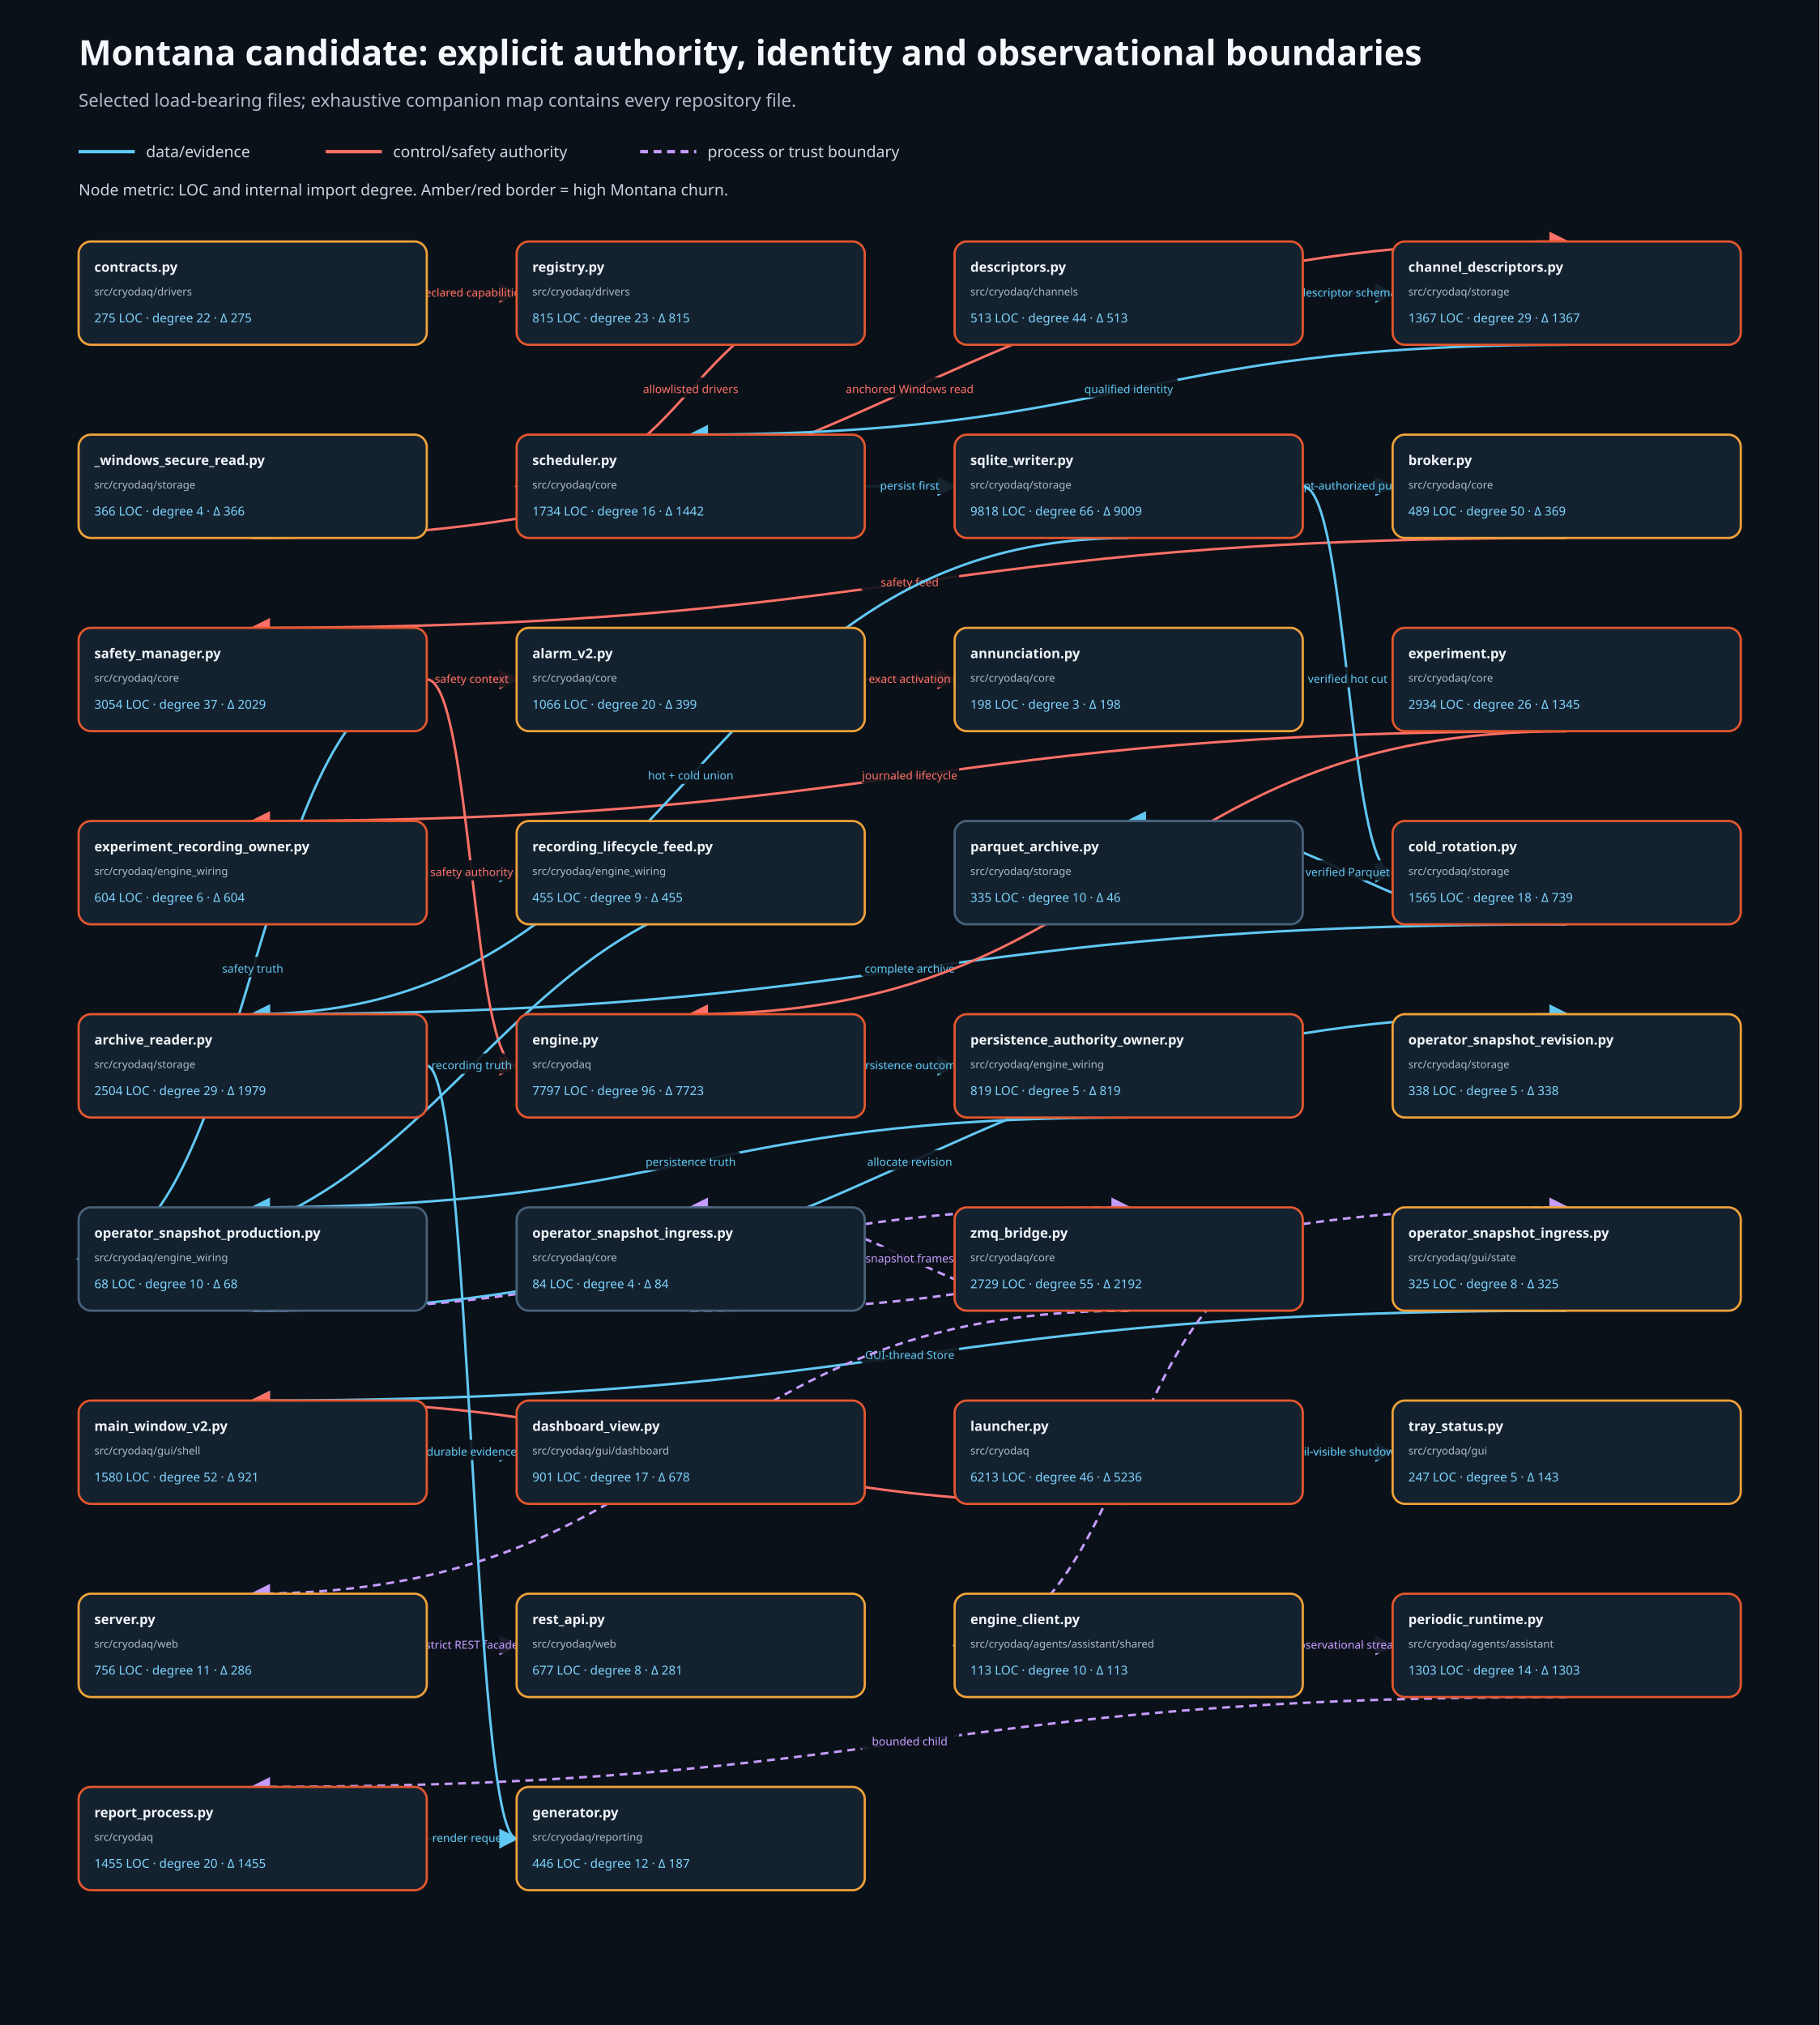
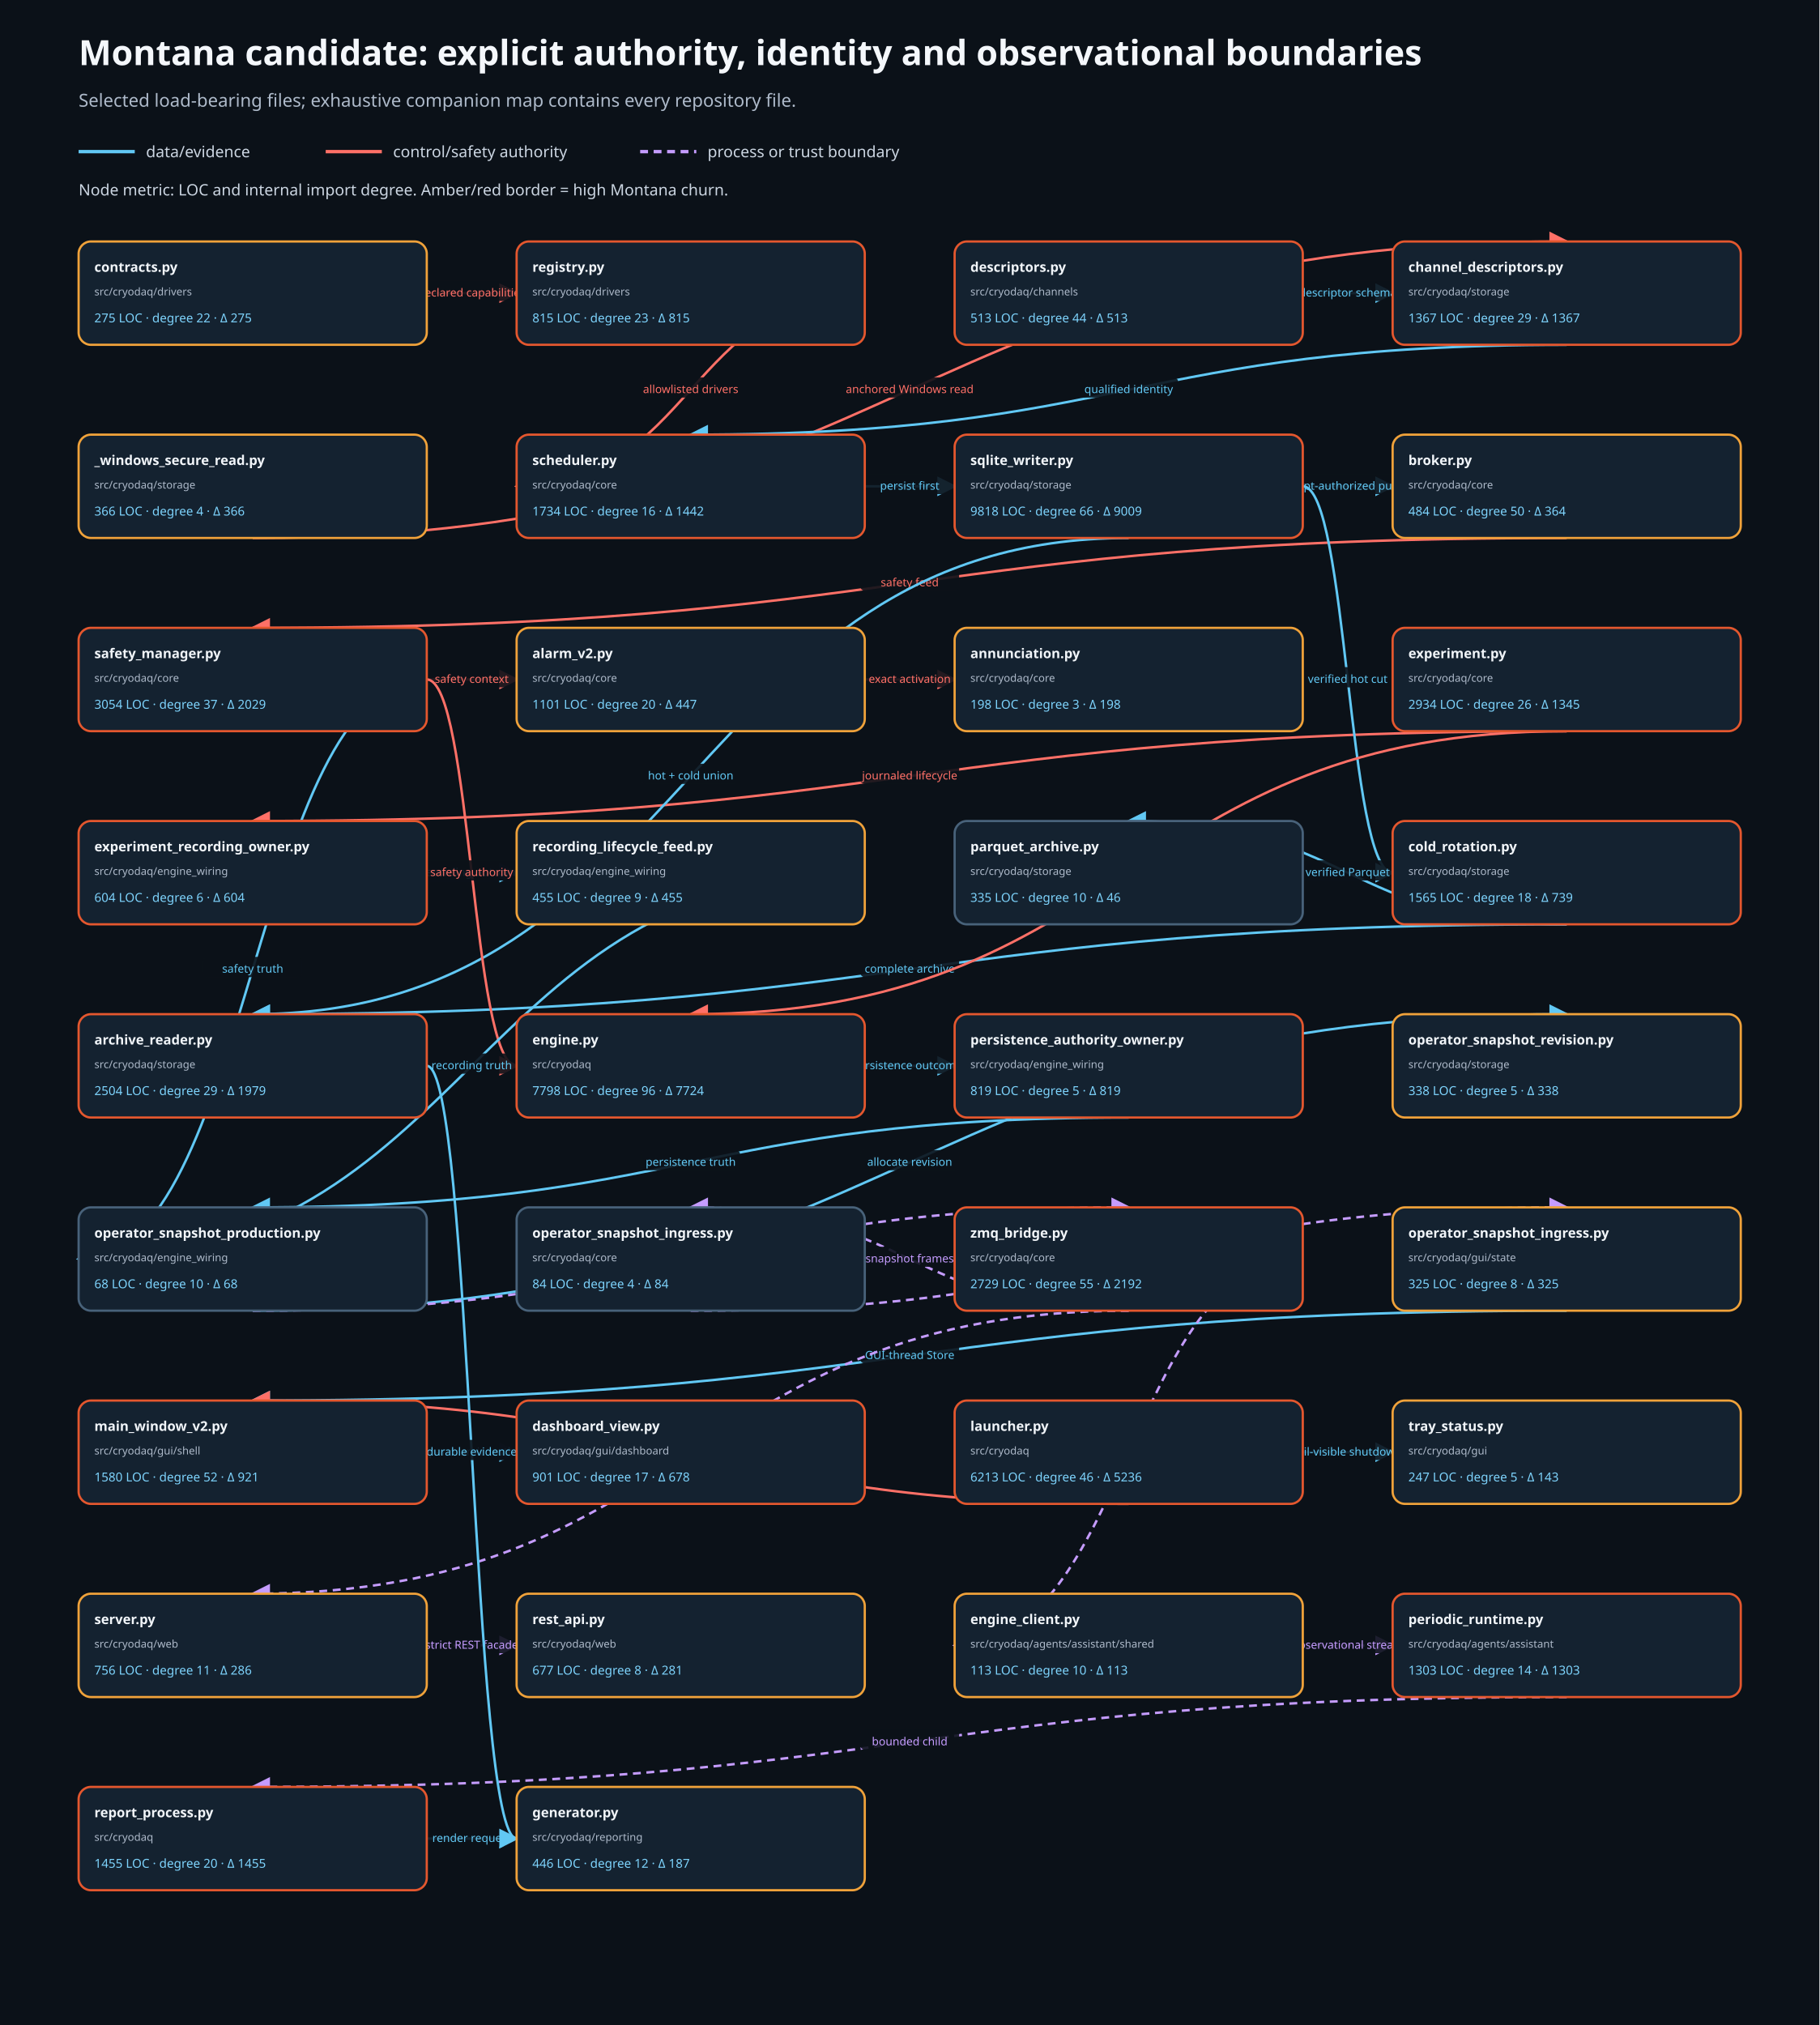
<svg xmlns="http://www.w3.org/2000/svg" role="img" aria-labelledby="title desc" viewBox="0 0 1620 1803" width="1620" height="1803">
  <defs>
    <marker id="dataArrow" markerWidth="8" markerHeight="8" refX="7" refY="4" orient="auto">
      <path d="M0,0 L8,4 L0,8 Z" fill="#61c8f4" />
    </marker>
    <marker id="controlArrow" markerWidth="8" markerHeight="8" refX="7" refY="4" orient="auto">
      <path d="M0,0 L8,4 L0,8 Z" fill="#ff7067" />
    </marker>
    <marker id="boundaryArrow" markerWidth="8" markerHeight="8" refX="7" refY="4" orient="auto">
      <path d="M0,0 L8,4 L0,8 Z" fill="#c59cff" />
    </marker>
  </defs>
  <rect width="100%" height="100%" fill="#0b1118" />
  <text x="70" y="58" fill="#f4f7fb" font-family="Segoe UI, sans-serif" font-size="31" font-weight="700">Montana candidate: explicit authority, identity and observational boundaries</text>
  <text x="70" y="95" fill="#aebaca" font-family="Segoe UI, sans-serif" font-size="16">Selected load-bearing files; exhaustive companion map contains every repository file.</text>
  <g aria-label="Legend" font-family="Segoe UI, sans-serif" font-size="14">
    <line x1="70" y1="135" x2="120" y2="135" stroke="#61c8f4" stroke-width="3" />
    <text x="130" y="140" fill="#cbd5e1">data/evidence</text>
    <line x1="290" y1="135" x2="340" y2="135" stroke="#ff7067" stroke-width="3" />
    <text x="350" y="140" fill="#cbd5e1">control/safety authority</text>
    <line x1="570" y1="135" x2="620" y2="135" stroke="#c59cff" stroke-width="3" stroke-dasharray="7 5" />
    <text x="630" y="140" fill="#cbd5e1">process or trust boundary</text>
    <text x="70" y="174" fill="#cbd5e1">Node metric: LOC and internal import degree. Amber/red border = high Montana churn.</text>
  </g>
  <g class="architecture-edges" fill="none">
    <path d="M380,261.0 C420.0,261.0 420.0,261.0 460,261.0" stroke="#ff7067" stroke-width="2.2" marker-end="url(#controlArrow)" />
    <rect x="376.0" y="250.0" width="88" height="18" rx="4" fill="#0b1118" opacity=".9" />
    <text x="420.0" y="264.0" text-anchor="middle" fill="#ff7067" font-family="Segoe UI, sans-serif" font-size="10">declared capabilities</text>
    <path d="M770,261.0 C615.0,261.0 615.0,433.0 460,433.0" stroke="#ff7067" stroke-width="2.2" marker-end="url(#controlArrow)" />
    <rect x="571.0" y="336.0" width="88" height="18" rx="4" fill="#0b1118" opacity=".9" />
    <text x="615.0" y="350.0" text-anchor="middle" fill="#ff7067" font-family="Segoe UI, sans-serif" font-size="10">allowlisted drivers</text>
    <path d="M1160,261.0 C1200.0,261.0 1200.0,261.0 1240,261.0" stroke="#61c8f4" stroke-width="2.2" marker-end="url(#dataArrow)" />
    <rect x="1156.0" y="250.0" width="88" height="18" rx="4" fill="#0b1118" opacity=".9" />
    <text x="1200.0" y="264.0" text-anchor="middle" fill="#61c8f4" font-family="Segoe UI, sans-serif" font-size="10">descriptor schema</text>
    <path d="M225.0,479 C810.0,479 810.0,215 1395.0,215" stroke="#ff7067" stroke-width="2.2" marker-end="url(#controlArrow)" />
    <rect x="766.0" y="336.0" width="88" height="18" rx="4" fill="#0b1118" opacity=".9" />
    <text x="810.0" y="350.0" text-anchor="middle" fill="#ff7067" font-family="Segoe UI, sans-serif" font-size="10">anchored Windows read</text>
    <path d="M1395.0,307 C1005.0,307 1005.0,387 615.0,387" stroke="#61c8f4" stroke-width="2.2" marker-end="url(#dataArrow)" />
    <rect x="961.0" y="336.0" width="88" height="18" rx="4" fill="#0b1118" opacity=".9" />
    <text x="1005.0" y="350.0" text-anchor="middle" fill="#61c8f4" font-family="Segoe UI, sans-serif" font-size="10">qualified identity</text>
    <path d="M770,433.0 C810.0,433.0 810.0,433.0 850,433.0" stroke="#61c8f4" stroke-width="2.2" marker-end="url(#dataArrow)" />
    <rect x="766.0" y="422.0" width="88" height="18" rx="4" fill="#0b1118" opacity=".9" />
    <text x="810.0" y="436.0" text-anchor="middle" fill="#61c8f4" font-family="Segoe UI, sans-serif" font-size="10">persist first</text>
    <path d="M1160,433.0 C1200.0,433.0 1200.0,433.0 1240,433.0" stroke="#61c8f4" stroke-width="2.2" marker-end="url(#dataArrow)" />
    <rect x="1156.0" y="422.0" width="88" height="18" rx="4" fill="#0b1118" opacity=".9" />
    <text x="1200.0" y="436.0" text-anchor="middle" fill="#61c8f4" font-family="Segoe UI, sans-serif" font-size="10">receipt-authorized publish</text>
    <path d="M1395.0,479 C810.0,479 810.0,559 225.0,559" stroke="#ff7067" stroke-width="2.2" marker-end="url(#controlArrow)" />
    <rect x="766.0" y="508.0" width="88" height="18" rx="4" fill="#0b1118" opacity=".9" />
    <text x="810.0" y="522.0" text-anchor="middle" fill="#ff7067" font-family="Segoe UI, sans-serif" font-size="10">safety feed</text>
    <path d="M380,605.0 C420.0,605.0 420.0,605.0 460,605.0" stroke="#ff7067" stroke-width="2.2" marker-end="url(#controlArrow)" />
    <rect x="376.0" y="594.0" width="88" height="18" rx="4" fill="#0b1118" opacity=".9" />
    <text x="420.0" y="608.0" text-anchor="middle" fill="#ff7067" font-family="Segoe UI, sans-serif" font-size="10">safety context</text>
    <path d="M770,605.0 C810.0,605.0 810.0,605.0 850,605.0" stroke="#ff7067" stroke-width="2.2" marker-end="url(#controlArrow)" />
    <rect x="766.0" y="594.0" width="88" height="18" rx="4" fill="#0b1118" opacity=".9" />
    <text x="810.0" y="608.0" text-anchor="middle" fill="#ff7067" font-family="Segoe UI, sans-serif" font-size="10">exact activation</text>
    <path d="M1395.0,651 C810.0,651 810.0,731 225.0,731" stroke="#ff7067" stroke-width="2.2" marker-end="url(#controlArrow)" />
    <rect x="766.0" y="680.0" width="88" height="18" rx="4" fill="#0b1118" opacity=".9" />
    <text x="810.0" y="694.0" text-anchor="middle" fill="#ff7067" font-family="Segoe UI, sans-serif" font-size="10">journaled lifecycle</text>
    <path d="M380,777.0 C420.0,777.0 420.0,777.0 460,777.0" stroke="#61c8f4" stroke-width="2.2" marker-end="url(#dataArrow)" />
    <rect x="376.0" y="766.0" width="88" height="18" rx="4" fill="#0b1118" opacity=".9" />
    <text x="420.0" y="780.0" text-anchor="middle" fill="#61c8f4" font-family="Segoe UI, sans-serif" font-size="10">recording outcome</text>
    <path d="M1160,433.0 C1200.0,433.0 1200.0,777.0 1240,777.0" stroke="#61c8f4" stroke-width="2.2" marker-end="url(#dataArrow)" />
    <rect x="1156.0" y="594.0" width="88" height="18" rx="4" fill="#0b1118" opacity=".9" />
    <text x="1200.0" y="608.0" text-anchor="middle" fill="#61c8f4" font-family="Segoe UI, sans-serif" font-size="10">verified hot cut</text>
    <path d="M1395.0,823 C1200.0,823 1200.0,731 1005.0,731" stroke="#61c8f4" stroke-width="2.2" marker-end="url(#dataArrow)" />
    <rect x="1156.0" y="766.0" width="88" height="18" rx="4" fill="#0b1118" opacity=".9" />
    <text x="1200.0" y="780.0" text-anchor="middle" fill="#61c8f4" font-family="Segoe UI, sans-serif" font-size="10">verified Parquet</text>
    <path d="M1395.0,823 C810.0,823 810.0,903 225.0,903" stroke="#61c8f4" stroke-width="2.2" marker-end="url(#dataArrow)" />
    <rect x="766.0" y="852.0" width="88" height="18" rx="4" fill="#0b1118" opacity=".9" />
    <text x="810.0" y="866.0" text-anchor="middle" fill="#61c8f4" font-family="Segoe UI, sans-serif" font-size="10">complete archive</text>
    <path d="M1005.0,479 C615.0,479 615.0,903 225.0,903" stroke="#61c8f4" stroke-width="2.2" marker-end="url(#dataArrow)" />
    <rect x="571.0" y="680.0" width="88" height="18" rx="4" fill="#0b1118" opacity=".9" />
    <text x="615.0" y="694.0" text-anchor="middle" fill="#61c8f4" font-family="Segoe UI, sans-serif" font-size="10">hot + cold union</text>
    <path d="M380,605.0 C420.0,605.0 420.0,949.0 460,949.0" stroke="#ff7067" stroke-width="2.2" marker-end="url(#controlArrow)" />
    <rect x="376.0" y="766.0" width="88" height="18" rx="4" fill="#0b1118" opacity=".9" />
    <text x="420.0" y="780.0" text-anchor="middle" fill="#ff7067" font-family="Segoe UI, sans-serif" font-size="10">safety authority</text>
    <path d="M1395.0,651 C1005.0,651 1005.0,903 615.0,903" stroke="#ff7067" stroke-width="2.2" marker-end="url(#controlArrow)" />
    <rect x="961.0" y="766.0" width="88" height="18" rx="4" fill="#0b1118" opacity=".9" />
    <text x="1005.0" y="780.0" text-anchor="middle" fill="#ff7067" font-family="Segoe UI, sans-serif" font-size="10">experiment commands</text>
    <path d="M770,949.0 C810.0,949.0 810.0,949.0 850,949.0" stroke="#61c8f4" stroke-width="2.2" marker-end="url(#dataArrow)" />
    <rect x="766.0" y="938.0" width="88" height="18" rx="4" fill="#0b1118" opacity=".9" />
    <text x="810.0" y="952.0" text-anchor="middle" fill="#61c8f4" font-family="Segoe UI, sans-serif" font-size="10">persistence outcomes</text>
    <path d="M770,777.0 C420.0,777.0 420.0,1121.0 70,1121.0" stroke="#61c8f4" stroke-width="2.2" marker-end="url(#dataArrow)" />
    <rect x="376.0" y="938.0" width="88" height="18" rx="4" fill="#0b1118" opacity=".9" />
    <text x="420.0" y="952.0" text-anchor="middle" fill="#61c8f4" font-family="Segoe UI, sans-serif" font-size="10">recording truth</text>
    <path d="M1005.0,995 C615.0,995 615.0,1075 225.0,1075" stroke="#61c8f4" stroke-width="2.2" marker-end="url(#dataArrow)" />
    <rect x="571.0" y="1024.0" width="88" height="18" rx="4" fill="#0b1118" opacity=".9" />
    <text x="615.0" y="1038.0" text-anchor="middle" fill="#61c8f4" font-family="Segoe UI, sans-serif" font-size="10">persistence truth</text>
    <path d="M380,605.0 C225.0,605.0 225.0,1121.0 70,1121.0" stroke="#61c8f4" stroke-width="2.2" marker-end="url(#dataArrow)" />
    <rect x="181.0" y="852.0" width="88" height="18" rx="4" fill="#0b1118" opacity=".9" />
    <text x="225.0" y="866.0" text-anchor="middle" fill="#61c8f4" font-family="Segoe UI, sans-serif" font-size="10">safety truth</text>
    <path d="M225.0,1167 C810.0,1167 810.0,903 1395.0,903" stroke="#61c8f4" stroke-width="2.2" marker-end="url(#dataArrow)" />
    <rect x="766.0" y="1024.0" width="88" height="18" rx="4" fill="#0b1118" opacity=".9" />
    <text x="810.0" y="1038.0" text-anchor="middle" fill="#61c8f4" font-family="Segoe UI, sans-serif" font-size="10">allocate revision</text>
    <path d="M225.0,1167 C615.0,1167 615.0,1075 1005.0,1075" stroke="#c59cff" stroke-width="2.2" marker-end="url(#boundaryArrow)" stroke-dasharray="7 5" />
    <rect x="571.0" y="1110.0" width="88" height="18" rx="4" fill="#0b1118" opacity=".9" />
    <text x="615.0" y="1124.0" text-anchor="middle" fill="#c59cff" font-family="Segoe UI, sans-serif" font-size="10">revisioned PUB</text>
    <path d="M1005.0,1167 C810.0,1167 810.0,1075 615.0,1075" stroke="#c59cff" stroke-width="2.2" marker-end="url(#boundaryArrow)" stroke-dasharray="7 5" />
    <rect x="766.0" y="1110.0" width="88" height="18" rx="4" fill="#0b1118" opacity=".9" />
    <text x="810.0" y="1124.0" text-anchor="middle" fill="#c59cff" font-family="Segoe UI, sans-serif" font-size="10">snapshot frames</text>
    <path d="M615.0,1167 C1005.0,1167 1005.0,1075 1395.0,1075" stroke="#c59cff" stroke-width="2.2" marker-end="url(#boundaryArrow)" stroke-dasharray="7 5" />
    <rect x="961.0" y="1110.0" width="88" height="18" rx="4" fill="#0b1118" opacity=".9" />
    <text x="1005.0" y="1124.0" text-anchor="middle" fill="#c59cff" font-family="Segoe UI, sans-serif" font-size="10">bounded queue</text>
    <path d="M1395.0,1167 C810.0,1167 810.0,1247 225.0,1247" stroke="#61c8f4" stroke-width="2.2" marker-end="url(#dataArrow)" />
    <rect x="766.0" y="1196.0" width="88" height="18" rx="4" fill="#0b1118" opacity=".9" />
    <text x="810.0" y="1210.0" text-anchor="middle" fill="#61c8f4" font-family="Segoe UI, sans-serif" font-size="10">GUI-thread Store</text>
    <path d="M380,1293.0 C420.0,1293.0 420.0,1293.0 460,1293.0" stroke="#61c8f4" stroke-width="2.2" marker-end="url(#dataArrow)" />
    <rect x="376.0" y="1282.0" width="88" height="18" rx="4" fill="#0b1118" opacity=".9" />
    <text x="420.0" y="1296.0" text-anchor="middle" fill="#61c8f4" font-family="Segoe UI, sans-serif" font-size="10">panoramic truth</text>
    <path d="M1005.0,1339 C615.0,1339 615.0,1247 225.0,1247" stroke="#ff7067" stroke-width="2.2" marker-end="url(#controlArrow)" />
    <rect x="571.0" y="1282.0" width="88" height="18" rx="4" fill="#0b1118" opacity=".9" />
    <text x="615.0" y="1296.0" text-anchor="middle" fill="#ff7067" font-family="Segoe UI, sans-serif" font-size="10">owns GUI lifecycle</text>
    <path d="M1160,1293.0 C1200.0,1293.0 1200.0,1293.0 1240,1293.0" stroke="#61c8f4" stroke-width="2.2" marker-end="url(#dataArrow)" />
    <rect x="1156.0" y="1282.0" width="88" height="18" rx="4" fill="#0b1118" opacity=".9" />
    <text x="1200.0" y="1296.0" text-anchor="middle" fill="#61c8f4" font-family="Segoe UI, sans-serif" font-size="10">fail-visible shutdown</text>
    <path d="M1005.0,1167 C615.0,1167 615.0,1419 225.0,1419" stroke="#c59cff" stroke-width="2.2" marker-end="url(#boundaryArrow)" stroke-dasharray="7 5" />
    <rect x="571.0" y="1282.0" width="88" height="18" rx="4" fill="#0b1118" opacity=".9" />
    <text x="615.0" y="1296.0" text-anchor="middle" fill="#c59cff" font-family="Segoe UI, sans-serif" font-size="10">monitoring transport</text>
    <path d="M380,1465.0 C420.0,1465.0 420.0,1465.0 460,1465.0" stroke="#c59cff" stroke-width="2.2" marker-end="url(#boundaryArrow)" stroke-dasharray="7 5" />
    <rect x="376.0" y="1454.0" width="88" height="18" rx="4" fill="#0b1118" opacity=".9" />
    <text x="420.0" y="1468.0" text-anchor="middle" fill="#c59cff" font-family="Segoe UI, sans-serif" font-size="10">strict REST facade</text>
    <path d="M1160,1121.0 C1005.0,1121.0 1005.0,1465.0 850,1465.0" stroke="#c59cff" stroke-width="2.2" marker-end="url(#boundaryArrow)" stroke-dasharray="7 5" />
    <rect x="961.0" y="1282.0" width="88" height="18" rx="4" fill="#0b1118" opacity=".9" />
    <text x="1005.0" y="1296.0" text-anchor="middle" fill="#c59cff" font-family="Segoe UI, sans-serif" font-size="10">allowlisted query</text>
    <path d="M1160,1465.0 C1200.0,1465.0 1200.0,1465.0 1240,1465.0" stroke="#c59cff" stroke-width="2.2" marker-end="url(#boundaryArrow)" stroke-dasharray="7 5" />
    <rect x="1156.0" y="1454.0" width="88" height="18" rx="4" fill="#0b1118" opacity=".9" />
    <text x="1200.0" y="1468.0" text-anchor="middle" fill="#c59cff" font-family="Segoe UI, sans-serif" font-size="10">observational stream</text>
    <path d="M1395.0,1511 C810.0,1511 810.0,1591 225.0,1591" stroke="#c59cff" stroke-width="2.2" marker-end="url(#boundaryArrow)" stroke-dasharray="7 5" />
    <rect x="766.0" y="1540.0" width="88" height="18" rx="4" fill="#0b1118" opacity=".9" />
    <text x="810.0" y="1554.0" text-anchor="middle" fill="#c59cff" font-family="Segoe UI, sans-serif" font-size="10">bounded child</text>
    <path d="M380,1637.0 C420.0,1637.0 420.0,1637.0 460,1637.0" stroke="#61c8f4" stroke-width="2.2" marker-end="url(#dataArrow)" />
    <rect x="376.0" y="1626.0" width="88" height="18" rx="4" fill="#0b1118" opacity=".9" />
    <text x="420.0" y="1640.0" text-anchor="middle" fill="#61c8f4" font-family="Segoe UI, sans-serif" font-size="10">render request</text>
    <path d="M380,949.0 C420.0,949.0 420.0,1637.0 460,1637.0" stroke="#61c8f4" stroke-width="2.2" marker-end="url(#dataArrow)" />
    <rect x="376.0" y="1282.0" width="88" height="18" rx="4" fill="#0b1118" opacity=".9" />
    <text x="420.0" y="1296.0" text-anchor="middle" fill="#61c8f4" font-family="Segoe UI, sans-serif" font-size="10">durable evidence</text>
  </g>
  <g class="important-files" font-family="Segoe UI, sans-serif">
    <g class="file-node" data-path="src/cryodaq/drivers/contracts.py" data-kind="blob" role="group" aria-label="src/cryodaq/drivers/contracts.py | 275 LOC | internal degree 22 | churn 275">
      <rect x="70" y="215" width="310" height="92" rx="11" fill="#142230" stroke="#f0a23a" stroke-width="2" />
      <text x="84" y="242" fill="#f1f5f9" font-size="12" font-weight="700">contracts.py</text>
      <text x="84" y="263" fill="#aebaca" font-size="9.5">src/cryodaq/drivers</text>
      <text x="84" y="287" fill="#7dd3fc" font-size="11">275 LOC · degree 22 · Δ 275</text>
    </g>
    <g class="file-node" data-path="src/cryodaq/drivers/registry.py" data-kind="blob" role="group" aria-label="src/cryodaq/drivers/registry.py | 815 LOC | internal degree 23 | churn 815">
      <rect x="460" y="215" width="310" height="92" rx="11" fill="#142230" stroke="#e4572e" stroke-width="2" />
      <text x="474" y="242" fill="#f1f5f9" font-size="12" font-weight="700">registry.py</text>
      <text x="474" y="263" fill="#aebaca" font-size="9.5">src/cryodaq/drivers</text>
      <text x="474" y="287" fill="#7dd3fc" font-size="11">815 LOC · degree 23 · Δ 815</text>
    </g>
    <g class="file-node" data-path="src/cryodaq/channels/descriptors.py" data-kind="blob" role="group" aria-label="src/cryodaq/channels/descriptors.py | 513 LOC | internal degree 44 | churn 513">
      <rect x="850" y="215" width="310" height="92" rx="11" fill="#142230" stroke="#e4572e" stroke-width="2" />
      <text x="864" y="242" fill="#f1f5f9" font-size="12" font-weight="700">descriptors.py</text>
      <text x="864" y="263" fill="#aebaca" font-size="9.5">src/cryodaq/channels</text>
      <text x="864" y="287" fill="#7dd3fc" font-size="11">513 LOC · degree 44 · Δ 513</text>
    </g>
    <g class="file-node" data-path="src/cryodaq/storage/channel_descriptors.py" data-kind="blob" role="group" aria-label="src/cryodaq/storage/channel_descriptors.py | 1367 LOC | internal degree 29 | churn 1367">
      <rect x="1240" y="215" width="310" height="92" rx="11" fill="#142230" stroke="#e4572e" stroke-width="2" />
      <text x="1254" y="242" fill="#f1f5f9" font-size="12" font-weight="700">channel_descriptors.py</text>
      <text x="1254" y="263" fill="#aebaca" font-size="9.5">src/cryodaq/storage</text>
      <text x="1254" y="287" fill="#7dd3fc" font-size="11">1367 LOC · degree 29 · Δ 1367</text>
    </g>
    <g class="file-node" data-path="src/cryodaq/storage/_windows_secure_read.py" data-kind="blob" role="group" aria-label="src/cryodaq/storage/_windows_secure_read.py | 366 LOC | internal degree 4 | churn 366">
      <rect x="70" y="387" width="310" height="92" rx="11" fill="#142230" stroke="#f0a23a" stroke-width="2" />
      <text x="84" y="414" fill="#f1f5f9" font-size="12" font-weight="700">_windows_secure_read.py</text>
      <text x="84" y="435" fill="#aebaca" font-size="9.5">src/cryodaq/storage</text>
      <text x="84" y="459" fill="#7dd3fc" font-size="11">366 LOC · degree 4 · Δ 366</text>
    </g>
    <g class="file-node" data-path="src/cryodaq/core/scheduler.py" data-kind="blob" role="group" aria-label="src/cryodaq/core/scheduler.py | 1734 LOC | internal degree 16 | churn 1442">
      <rect x="460" y="387" width="310" height="92" rx="11" fill="#142230" stroke="#e4572e" stroke-width="2" />
      <text x="474" y="414" fill="#f1f5f9" font-size="12" font-weight="700">scheduler.py</text>
      <text x="474" y="435" fill="#aebaca" font-size="9.5">src/cryodaq/core</text>
      <text x="474" y="459" fill="#7dd3fc" font-size="11">1734 LOC · degree 16 · Δ 1442</text>
    </g>
    <g class="file-node" data-path="src/cryodaq/storage/sqlite_writer.py" data-kind="blob" role="group" aria-label="src/cryodaq/storage/sqlite_writer.py | 9818 LOC | internal degree 66 | churn 9009">
      <rect x="850" y="387" width="310" height="92" rx="11" fill="#142230" stroke="#e4572e" stroke-width="2" />
      <text x="864" y="414" fill="#f1f5f9" font-size="12" font-weight="700">sqlite_writer.py</text>
      <text x="864" y="435" fill="#aebaca" font-size="9.5">src/cryodaq/storage</text>
      <text x="864" y="459" fill="#7dd3fc" font-size="11">9818 LOC · degree 66 · Δ 9009</text>
    </g>
-     <g class="file-node" data-path="src/cryodaq/core/broker.py" data-kind="blob" role="group" aria-label="src/cryodaq/core/broker.py | 489 LOC | internal degree 50 | churn 369">
+     <g class="file-node" data-path="src/cryodaq/core/broker.py" data-kind="blob" role="group" aria-label="src/cryodaq/core/broker.py | 484 LOC | internal degree 50 | churn 364">
      <rect x="1240" y="387" width="310" height="92" rx="11" fill="#142230" stroke="#f0a23a" stroke-width="2" />
      <text x="1254" y="414" fill="#f1f5f9" font-size="12" font-weight="700">broker.py</text>
      <text x="1254" y="435" fill="#aebaca" font-size="9.5">src/cryodaq/core</text>
-       <text x="1254" y="459" fill="#7dd3fc" font-size="11">489 LOC · degree 50 · Δ 369</text>
+       <text x="1254" y="459" fill="#7dd3fc" font-size="11">484 LOC · degree 50 · Δ 364</text>
    </g>
    <g class="file-node" data-path="src/cryodaq/core/safety_manager.py" data-kind="blob" role="group" aria-label="src/cryodaq/core/safety_manager.py | 3054 LOC | internal degree 37 | churn 2029">
      <rect x="70" y="559" width="310" height="92" rx="11" fill="#142230" stroke="#e4572e" stroke-width="2" />
      <text x="84" y="586" fill="#f1f5f9" font-size="12" font-weight="700">safety_manager.py</text>
      <text x="84" y="607" fill="#aebaca" font-size="9.5">src/cryodaq/core</text>
      <text x="84" y="631" fill="#7dd3fc" font-size="11">3054 LOC · degree 37 · Δ 2029</text>
    </g>
-     <g class="file-node" data-path="src/cryodaq/core/alarm_v2.py" data-kind="blob" role="group" aria-label="src/cryodaq/core/alarm_v2.py | 1066 LOC | internal degree 20 | churn 399">
+     <g class="file-node" data-path="src/cryodaq/core/alarm_v2.py" data-kind="blob" role="group" aria-label="src/cryodaq/core/alarm_v2.py | 1101 LOC | internal degree 20 | churn 447">
      <rect x="460" y="559" width="310" height="92" rx="11" fill="#142230" stroke="#f0a23a" stroke-width="2" />
      <text x="474" y="586" fill="#f1f5f9" font-size="12" font-weight="700">alarm_v2.py</text>
      <text x="474" y="607" fill="#aebaca" font-size="9.5">src/cryodaq/core</text>
-       <text x="474" y="631" fill="#7dd3fc" font-size="11">1066 LOC · degree 20 · Δ 399</text>
+       <text x="474" y="631" fill="#7dd3fc" font-size="11">1101 LOC · degree 20 · Δ 447</text>
    </g>
    <g class="file-node" data-path="src/cryodaq/core/annunciation.py" data-kind="blob" role="group" aria-label="src/cryodaq/core/annunciation.py | 198 LOC | internal degree 3 | churn 198">
      <rect x="850" y="559" width="310" height="92" rx="11" fill="#142230" stroke="#f0a23a" stroke-width="2" />
      <text x="864" y="586" fill="#f1f5f9" font-size="12" font-weight="700">annunciation.py</text>
      <text x="864" y="607" fill="#aebaca" font-size="9.5">src/cryodaq/core</text>
      <text x="864" y="631" fill="#7dd3fc" font-size="11">198 LOC · degree 3 · Δ 198</text>
    </g>
    <g class="file-node" data-path="src/cryodaq/core/experiment.py" data-kind="blob" role="group" aria-label="src/cryodaq/core/experiment.py | 2934 LOC | internal degree 26 | churn 1345">
      <rect x="1240" y="559" width="310" height="92" rx="11" fill="#142230" stroke="#e4572e" stroke-width="2" />
      <text x="1254" y="586" fill="#f1f5f9" font-size="12" font-weight="700">experiment.py</text>
      <text x="1254" y="607" fill="#aebaca" font-size="9.5">src/cryodaq/core</text>
      <text x="1254" y="631" fill="#7dd3fc" font-size="11">2934 LOC · degree 26 · Δ 1345</text>
    </g>
    <g class="file-node" data-path="src/cryodaq/engine_wiring/experiment_recording_owner.py" data-kind="blob" role="group" aria-label="src/cryodaq/engine_wiring/experiment_recording_owner.py | 604 LOC | internal degree 6 | churn 604">
      <rect x="70" y="731" width="310" height="92" rx="11" fill="#142230" stroke="#e4572e" stroke-width="2" />
      <text x="84" y="758" fill="#f1f5f9" font-size="12" font-weight="700">experiment_recording_owner.py</text>
      <text x="84" y="779" fill="#aebaca" font-size="9.5">src/cryodaq/engine_wiring</text>
      <text x="84" y="803" fill="#7dd3fc" font-size="11">604 LOC · degree 6 · Δ 604</text>
    </g>
    <g class="file-node" data-path="src/cryodaq/engine_wiring/recording_lifecycle_feed.py" data-kind="blob" role="group" aria-label="src/cryodaq/engine_wiring/recording_lifecycle_feed.py | 455 LOC | internal degree 9 | churn 455">
      <rect x="460" y="731" width="310" height="92" rx="11" fill="#142230" stroke="#f0a23a" stroke-width="2" />
      <text x="474" y="758" fill="#f1f5f9" font-size="12" font-weight="700">recording_lifecycle_feed.py</text>
      <text x="474" y="779" fill="#aebaca" font-size="9.5">src/cryodaq/engine_wiring</text>
      <text x="474" y="803" fill="#7dd3fc" font-size="11">455 LOC · degree 9 · Δ 455</text>
    </g>
    <g class="file-node" data-path="src/cryodaq/storage/parquet_archive.py" data-kind="blob" role="group" aria-label="src/cryodaq/storage/parquet_archive.py | 335 LOC | internal degree 10 | churn 46">
      <rect x="850" y="731" width="310" height="92" rx="11" fill="#142230" stroke="#48627a" stroke-width="2" />
      <text x="864" y="758" fill="#f1f5f9" font-size="12" font-weight="700">parquet_archive.py</text>
      <text x="864" y="779" fill="#aebaca" font-size="9.5">src/cryodaq/storage</text>
      <text x="864" y="803" fill="#7dd3fc" font-size="11">335 LOC · degree 10 · Δ 46</text>
    </g>
    <g class="file-node" data-path="src/cryodaq/storage/cold_rotation.py" data-kind="blob" role="group" aria-label="src/cryodaq/storage/cold_rotation.py | 1565 LOC | internal degree 18 | churn 739">
      <rect x="1240" y="731" width="310" height="92" rx="11" fill="#142230" stroke="#e4572e" stroke-width="2" />
      <text x="1254" y="758" fill="#f1f5f9" font-size="12" font-weight="700">cold_rotation.py</text>
      <text x="1254" y="779" fill="#aebaca" font-size="9.5">src/cryodaq/storage</text>
      <text x="1254" y="803" fill="#7dd3fc" font-size="11">1565 LOC · degree 18 · Δ 739</text>
    </g>
    <g class="file-node" data-path="src/cryodaq/storage/archive_reader.py" data-kind="blob" role="group" aria-label="src/cryodaq/storage/archive_reader.py | 2504 LOC | internal degree 29 | churn 1979">
      <rect x="70" y="903" width="310" height="92" rx="11" fill="#142230" stroke="#e4572e" stroke-width="2" />
      <text x="84" y="930" fill="#f1f5f9" font-size="12" font-weight="700">archive_reader.py</text>
      <text x="84" y="951" fill="#aebaca" font-size="9.5">src/cryodaq/storage</text>
      <text x="84" y="975" fill="#7dd3fc" font-size="11">2504 LOC · degree 29 · Δ 1979</text>
    </g>
-     <g class="file-node" data-path="src/cryodaq/engine.py" data-kind="blob" role="group" aria-label="src/cryodaq/engine.py | 7797 LOC | internal degree 96 | churn 7723">
+     <g class="file-node" data-path="src/cryodaq/engine.py" data-kind="blob" role="group" aria-label="src/cryodaq/engine.py | 7798 LOC | internal degree 96 | churn 7724">
      <rect x="460" y="903" width="310" height="92" rx="11" fill="#142230" stroke="#e4572e" stroke-width="2" />
      <text x="474" y="930" fill="#f1f5f9" font-size="12" font-weight="700">engine.py</text>
      <text x="474" y="951" fill="#aebaca" font-size="9.5">src/cryodaq</text>
-       <text x="474" y="975" fill="#7dd3fc" font-size="11">7797 LOC · degree 96 · Δ 7723</text>
+       <text x="474" y="975" fill="#7dd3fc" font-size="11">7798 LOC · degree 96 · Δ 7724</text>
    </g>
    <g class="file-node" data-path="src/cryodaq/engine_wiring/persistence_authority_owner.py" data-kind="blob" role="group" aria-label="src/cryodaq/engine_wiring/persistence_authority_owner.py | 819 LOC | internal degree 5 | churn 819">
      <rect x="850" y="903" width="310" height="92" rx="11" fill="#142230" stroke="#e4572e" stroke-width="2" />
      <text x="864" y="930" fill="#f1f5f9" font-size="12" font-weight="700">persistence_authority_owner.py</text>
      <text x="864" y="951" fill="#aebaca" font-size="9.5">src/cryodaq/engine_wiring</text>
      <text x="864" y="975" fill="#7dd3fc" font-size="11">819 LOC · degree 5 · Δ 819</text>
    </g>
    <g class="file-node" data-path="src/cryodaq/storage/operator_snapshot_revision.py" data-kind="blob" role="group" aria-label="src/cryodaq/storage/operator_snapshot_revision.py | 338 LOC | internal degree 5 | churn 338">
      <rect x="1240" y="903" width="310" height="92" rx="11" fill="#142230" stroke="#f0a23a" stroke-width="2" />
      <text x="1254" y="930" fill="#f1f5f9" font-size="12" font-weight="700">operator_snapshot_revision.py</text>
      <text x="1254" y="951" fill="#aebaca" font-size="9.5">src/cryodaq/storage</text>
      <text x="1254" y="975" fill="#7dd3fc" font-size="11">338 LOC · degree 5 · Δ 338</text>
    </g>
    <g class="file-node" data-path="src/cryodaq/engine_wiring/operator_snapshot_production.py" data-kind="blob" role="group" aria-label="src/cryodaq/engine_wiring/operator_snapshot_production.py | 68 LOC | internal degree 10 | churn 68">
      <rect x="70" y="1075" width="310" height="92" rx="11" fill="#142230" stroke="#48627a" stroke-width="2" />
      <text x="84" y="1102" fill="#f1f5f9" font-size="12" font-weight="700">operator_snapshot_production.py</text>
      <text x="84" y="1123" fill="#aebaca" font-size="9.5">src/cryodaq/engine_wiring</text>
      <text x="84" y="1147" fill="#7dd3fc" font-size="11">68 LOC · degree 10 · Δ 68</text>
    </g>
    <g class="file-node" data-path="src/cryodaq/core/operator_snapshot_ingress.py" data-kind="blob" role="group" aria-label="src/cryodaq/core/operator_snapshot_ingress.py | 84 LOC | internal degree 4 | churn 84">
      <rect x="460" y="1075" width="310" height="92" rx="11" fill="#142230" stroke="#48627a" stroke-width="2" />
      <text x="474" y="1102" fill="#f1f5f9" font-size="12" font-weight="700">operator_snapshot_ingress.py</text>
      <text x="474" y="1123" fill="#aebaca" font-size="9.5">src/cryodaq/core</text>
      <text x="474" y="1147" fill="#7dd3fc" font-size="11">84 LOC · degree 4 · Δ 84</text>
    </g>
    <g class="file-node" data-path="src/cryodaq/core/zmq_bridge.py" data-kind="blob" role="group" aria-label="src/cryodaq/core/zmq_bridge.py | 2729 LOC | internal degree 55 | churn 2192">
      <rect x="850" y="1075" width="310" height="92" rx="11" fill="#142230" stroke="#e4572e" stroke-width="2" />
      <text x="864" y="1102" fill="#f1f5f9" font-size="12" font-weight="700">zmq_bridge.py</text>
      <text x="864" y="1123" fill="#aebaca" font-size="9.5">src/cryodaq/core</text>
      <text x="864" y="1147" fill="#7dd3fc" font-size="11">2729 LOC · degree 55 · Δ 2192</text>
    </g>
    <g class="file-node" data-path="src/cryodaq/gui/state/operator_snapshot_ingress.py" data-kind="blob" role="group" aria-label="src/cryodaq/gui/state/operator_snapshot_ingress.py | 325 LOC | internal degree 8 | churn 325">
      <rect x="1240" y="1075" width="310" height="92" rx="11" fill="#142230" stroke="#f0a23a" stroke-width="2" />
      <text x="1254" y="1102" fill="#f1f5f9" font-size="12" font-weight="700">operator_snapshot_ingress.py</text>
      <text x="1254" y="1123" fill="#aebaca" font-size="9.5">src/cryodaq/gui/state</text>
      <text x="1254" y="1147" fill="#7dd3fc" font-size="11">325 LOC · degree 8 · Δ 325</text>
    </g>
    <g class="file-node" data-path="src/cryodaq/gui/shell/main_window_v2.py" data-kind="blob" role="group" aria-label="src/cryodaq/gui/shell/main_window_v2.py | 1580 LOC | internal degree 52 | churn 921">
      <rect x="70" y="1247" width="310" height="92" rx="11" fill="#142230" stroke="#e4572e" stroke-width="2" />
      <text x="84" y="1274" fill="#f1f5f9" font-size="12" font-weight="700">main_window_v2.py</text>
      <text x="84" y="1295" fill="#aebaca" font-size="9.5">src/cryodaq/gui/shell</text>
      <text x="84" y="1319" fill="#7dd3fc" font-size="11">1580 LOC · degree 52 · Δ 921</text>
    </g>
    <g class="file-node" data-path="src/cryodaq/gui/dashboard/dashboard_view.py" data-kind="blob" role="group" aria-label="src/cryodaq/gui/dashboard/dashboard_view.py | 901 LOC | internal degree 17 | churn 678">
      <rect x="460" y="1247" width="310" height="92" rx="11" fill="#142230" stroke="#e4572e" stroke-width="2" />
      <text x="474" y="1274" fill="#f1f5f9" font-size="12" font-weight="700">dashboard_view.py</text>
      <text x="474" y="1295" fill="#aebaca" font-size="9.5">src/cryodaq/gui/dashboard</text>
      <text x="474" y="1319" fill="#7dd3fc" font-size="11">901 LOC · degree 17 · Δ 678</text>
    </g>
    <g class="file-node" data-path="src/cryodaq/launcher.py" data-kind="blob" role="group" aria-label="src/cryodaq/launcher.py | 6213 LOC | internal degree 46 | churn 5236">
      <rect x="850" y="1247" width="310" height="92" rx="11" fill="#142230" stroke="#e4572e" stroke-width="2" />
      <text x="864" y="1274" fill="#f1f5f9" font-size="12" font-weight="700">launcher.py</text>
      <text x="864" y="1295" fill="#aebaca" font-size="9.5">src/cryodaq</text>
      <text x="864" y="1319" fill="#7dd3fc" font-size="11">6213 LOC · degree 46 · Δ 5236</text>
    </g>
    <g class="file-node" data-path="src/cryodaq/gui/tray_status.py" data-kind="blob" role="group" aria-label="src/cryodaq/gui/tray_status.py | 247 LOC | internal degree 5 | churn 143">
      <rect x="1240" y="1247" width="310" height="92" rx="11" fill="#142230" stroke="#f0a23a" stroke-width="2" />
      <text x="1254" y="1274" fill="#f1f5f9" font-size="12" font-weight="700">tray_status.py</text>
      <text x="1254" y="1295" fill="#aebaca" font-size="9.5">src/cryodaq/gui</text>
      <text x="1254" y="1319" fill="#7dd3fc" font-size="11">247 LOC · degree 5 · Δ 143</text>
    </g>
    <g class="file-node" data-path="src/cryodaq/web/server.py" data-kind="blob" role="group" aria-label="src/cryodaq/web/server.py | 756 LOC | internal degree 11 | churn 286">
      <rect x="70" y="1419" width="310" height="92" rx="11" fill="#142230" stroke="#f0a23a" stroke-width="2" />
      <text x="84" y="1446" fill="#f1f5f9" font-size="12" font-weight="700">server.py</text>
      <text x="84" y="1467" fill="#aebaca" font-size="9.5">src/cryodaq/web</text>
      <text x="84" y="1491" fill="#7dd3fc" font-size="11">756 LOC · degree 11 · Δ 286</text>
    </g>
    <g class="file-node" data-path="src/cryodaq/web/rest_api.py" data-kind="blob" role="group" aria-label="src/cryodaq/web/rest_api.py | 677 LOC | internal degree 8 | churn 281">
      <rect x="460" y="1419" width="310" height="92" rx="11" fill="#142230" stroke="#f0a23a" stroke-width="2" />
      <text x="474" y="1446" fill="#f1f5f9" font-size="12" font-weight="700">rest_api.py</text>
      <text x="474" y="1467" fill="#aebaca" font-size="9.5">src/cryodaq/web</text>
      <text x="474" y="1491" fill="#7dd3fc" font-size="11">677 LOC · degree 8 · Δ 281</text>
    </g>
    <g class="file-node" data-path="src/cryodaq/agents/assistant/shared/engine_client.py" data-kind="blob" role="group" aria-label="src/cryodaq/agents/assistant/shared/engine_client.py | 113 LOC | internal degree 10 | churn 113">
      <rect x="850" y="1419" width="310" height="92" rx="11" fill="#142230" stroke="#f0a23a" stroke-width="2" />
      <text x="864" y="1446" fill="#f1f5f9" font-size="12" font-weight="700">engine_client.py</text>
      <text x="864" y="1467" fill="#aebaca" font-size="9.5">src/cryodaq/agents/assistant/shared</text>
      <text x="864" y="1491" fill="#7dd3fc" font-size="11">113 LOC · degree 10 · Δ 113</text>
    </g>
    <g class="file-node" data-path="src/cryodaq/agents/assistant/periodic_runtime.py" data-kind="blob" role="group" aria-label="src/cryodaq/agents/assistant/periodic_runtime.py | 1303 LOC | internal degree 14 | churn 1303">
      <rect x="1240" y="1419" width="310" height="92" rx="11" fill="#142230" stroke="#e4572e" stroke-width="2" />
      <text x="1254" y="1446" fill="#f1f5f9" font-size="12" font-weight="700">periodic_runtime.py</text>
      <text x="1254" y="1467" fill="#aebaca" font-size="9.5">src/cryodaq/agents/assistant</text>
      <text x="1254" y="1491" fill="#7dd3fc" font-size="11">1303 LOC · degree 14 · Δ 1303</text>
    </g>
    <g class="file-node" data-path="src/cryodaq/report_process.py" data-kind="blob" role="group" aria-label="src/cryodaq/report_process.py | 1455 LOC | internal degree 20 | churn 1455">
      <rect x="70" y="1591" width="310" height="92" rx="11" fill="#142230" stroke="#e4572e" stroke-width="2" />
      <text x="84" y="1618" fill="#f1f5f9" font-size="12" font-weight="700">report_process.py</text>
      <text x="84" y="1639" fill="#aebaca" font-size="9.5">src/cryodaq</text>
      <text x="84" y="1663" fill="#7dd3fc" font-size="11">1455 LOC · degree 20 · Δ 1455</text>
    </g>
    <g class="file-node" data-path="src/cryodaq/reporting/generator.py" data-kind="blob" role="group" aria-label="src/cryodaq/reporting/generator.py | 446 LOC | internal degree 12 | churn 187">
      <rect x="460" y="1591" width="310" height="92" rx="11" fill="#142230" stroke="#f0a23a" stroke-width="2" />
      <text x="474" y="1618" fill="#f1f5f9" font-size="12" font-weight="700">generator.py</text>
      <text x="474" y="1639" fill="#aebaca" font-size="9.5">src/cryodaq/reporting</text>
      <text x="474" y="1663" fill="#7dd3fc" font-size="11">446 LOC · degree 12 · Δ 187</text>
    </g>
  </g>
</svg>
